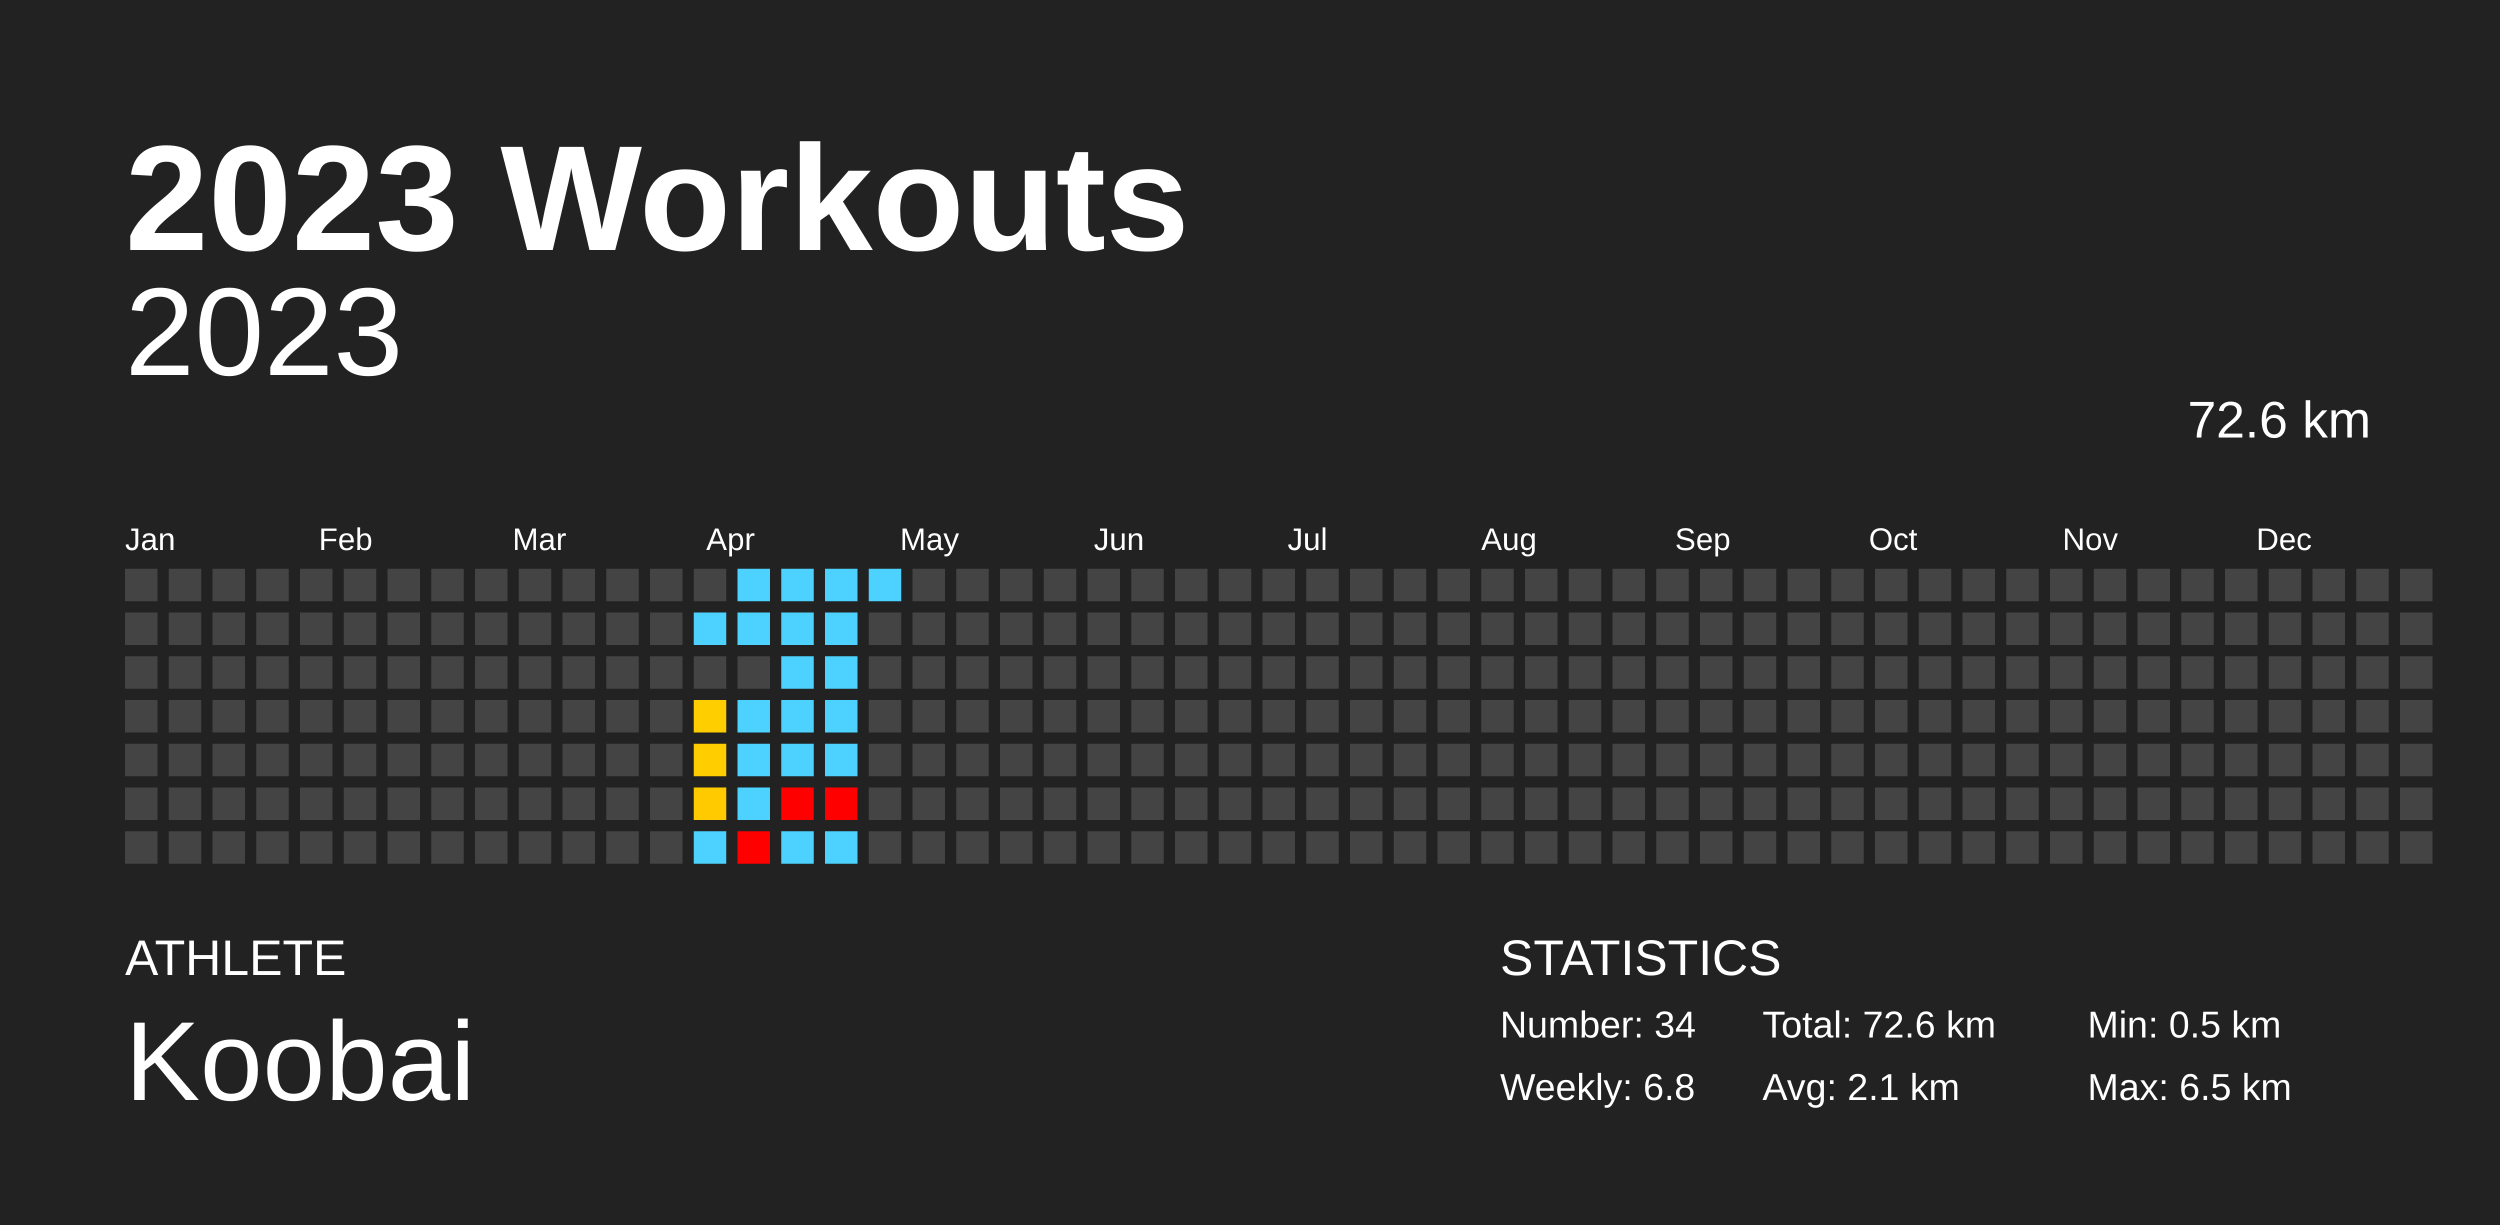
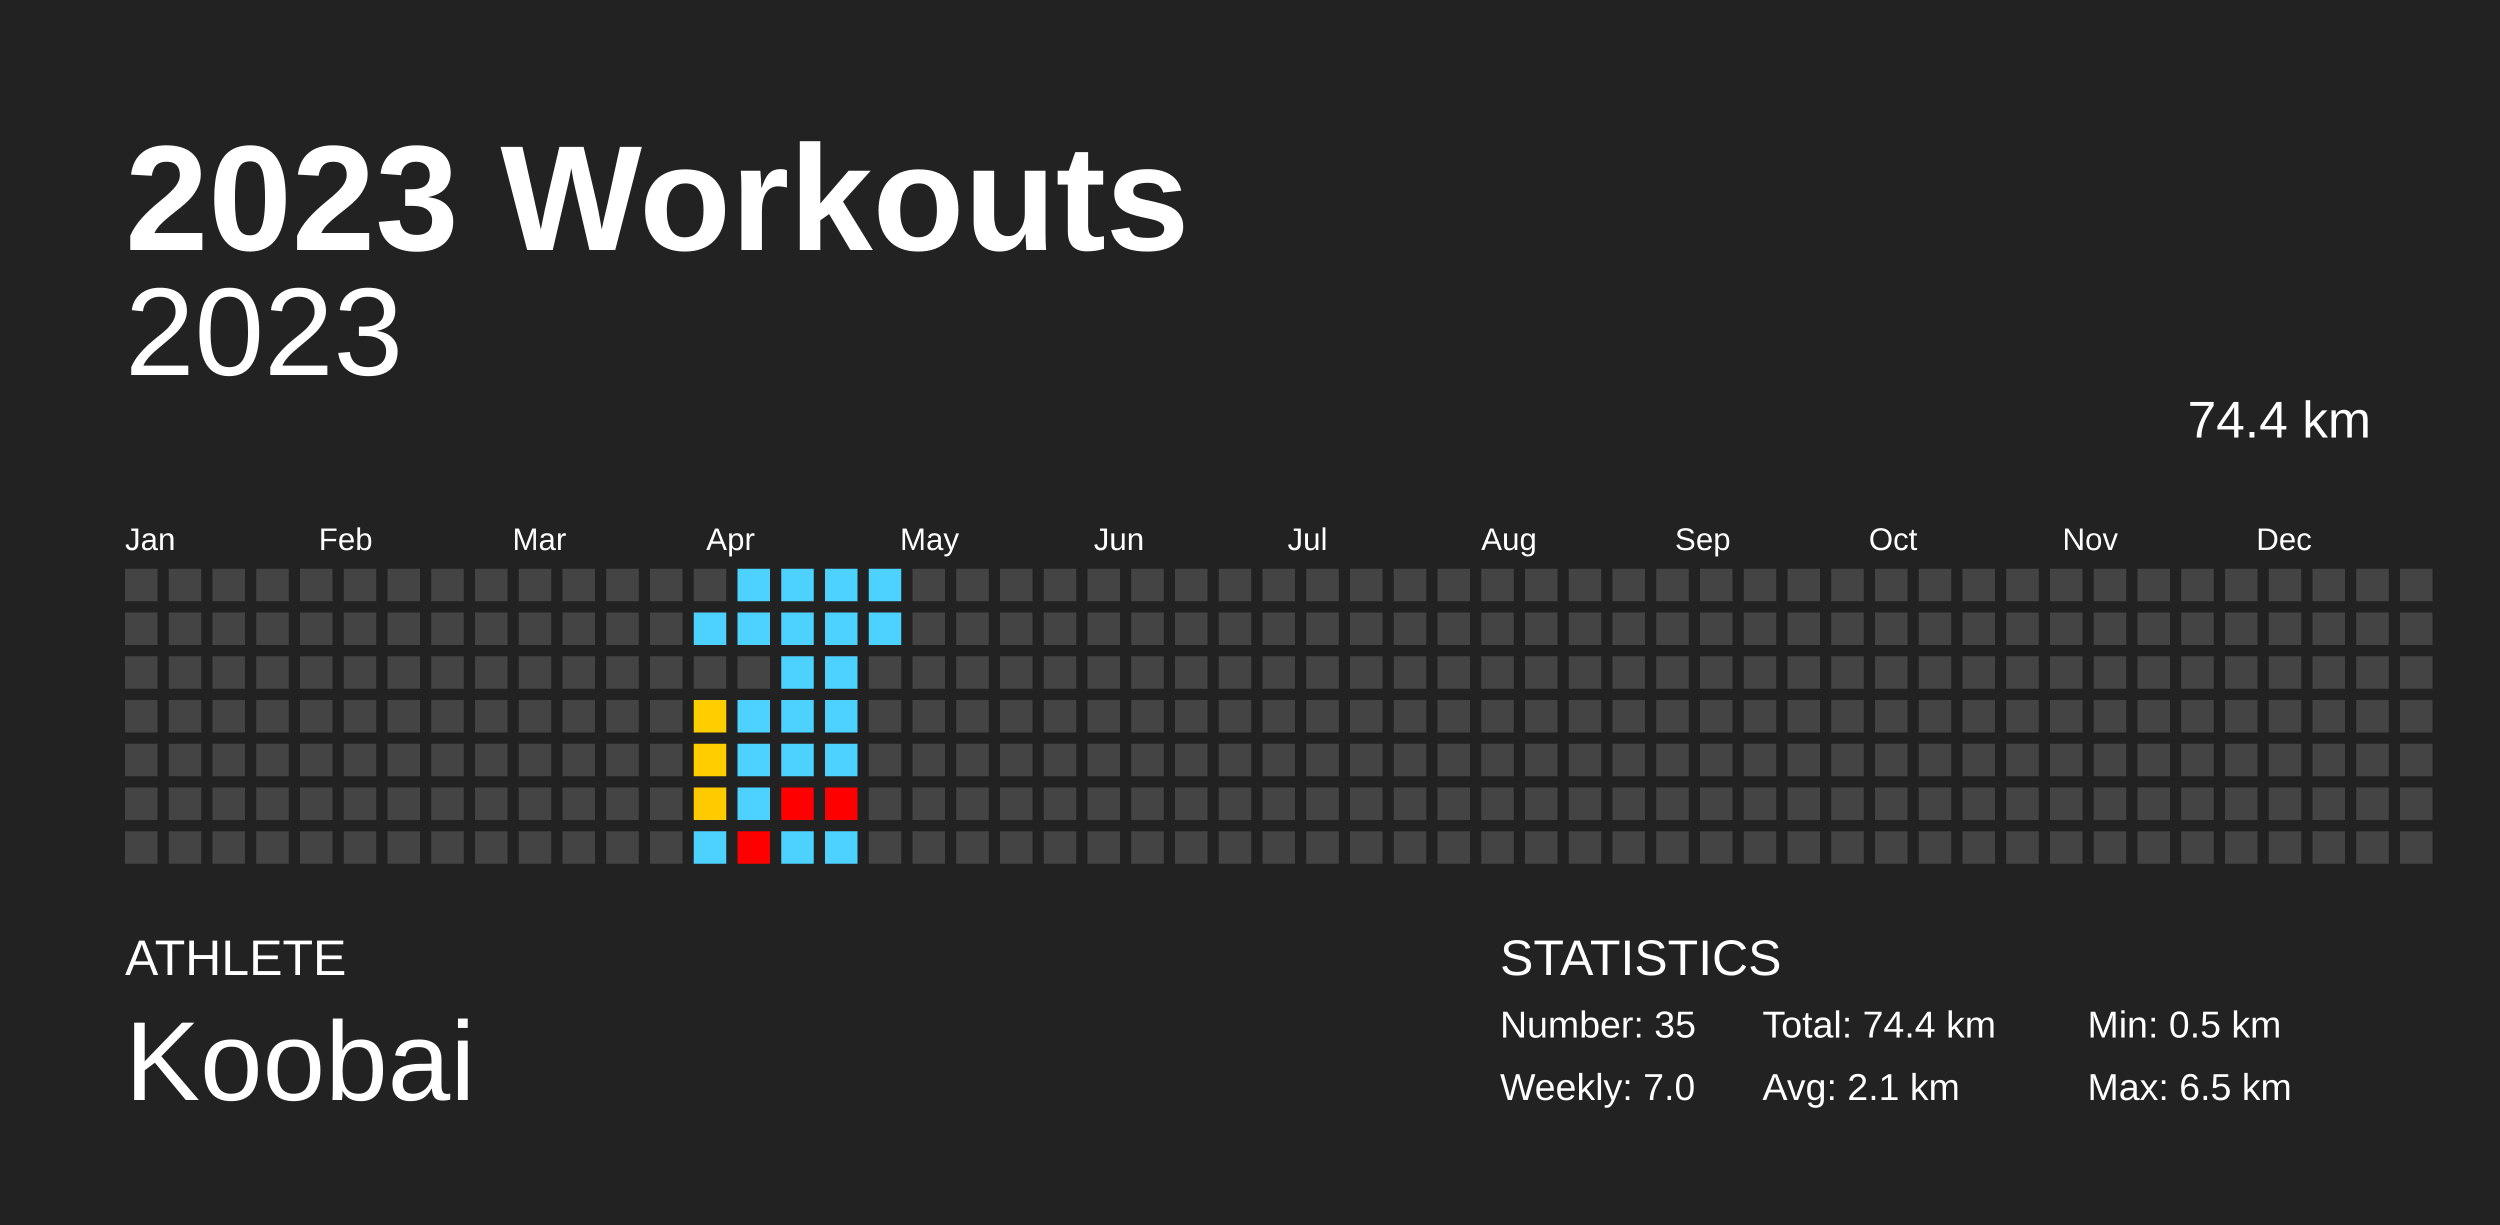
<svg xmlns="http://www.w3.org/2000/svg" baseProfile="full" height="98mm" version="1.1" viewBox="0,0,200,98" width="200mm">
  <defs />
  <rect fill="#222222" height="98" width="200" x="0" y="0" />
  <text fill="#FFFFFF" style="font-size:12px; font-family:Arial; font-weight:bold;" x="10" y="20">2023 Workouts</text>
  <text fill="#FFFFFF" style="font-size:4px; font-family:Arial" x="10" y="78">ATHLETE</text>
  <text fill="#FFFFFF" style="font-size:9px; font-family:Arial" x="10" y="88">Koobai</text>
  <text fill="#FFFFFF" style="font-size:4px; font-family:Arial" x="120" y="78">STATISTICS</text>
-   <text fill="#FFFFFF" style="font-size:3px; font-family:Arial" x="120" y="83">Number: 34</text>
-   <text fill="#FFFFFF" style="font-size:3px; font-family:Arial" x="120" y="88">Weekly: 6.8</text>
-   <text fill="#FFFFFF" style="font-size:3px; font-family:Arial" x="141" y="83">Total: 72.6 km</text>
+   <text fill="#FFFFFF" style="font-size:3px; font-family:Arial" x="120" y="83">Number: 35</text>
+   <text fill="#FFFFFF" style="font-size:3px; font-family:Arial" x="120" y="88">Weekly: 7.0</text>
+   <text fill="#FFFFFF" style="font-size:3px; font-family:Arial" x="141" y="83">Total: 74.4 km</text>
  <text fill="#FFFFFF" style="font-size:3px; font-family:Arial" x="141" y="88">Avg: 2.1 km</text>
  <text fill="#FFFFFF" style="font-size:3px; font-family:Arial" x="167" y="83">Min: 0.5 km</text>
  <text fill="#FFFFFF" style="font-size:3px; font-family:Arial" x="167" y="88">Max: 6.5 km</text>
  <text alignment-baseline="hanging" fill="#FFFFFF" style="font-size:10.0px; font-family:Arial;" x="10" y="30">2023</text>
-   <text alignment-baseline="hanging" fill="#FFFFFF" style="font-size:4.125px; font-family:Arial;" x="175" y="35">72.6 km</text>
+   <text alignment-baseline="hanging" fill="#FFFFFF" style="font-size:4.125px; font-family:Arial;" x="175" y="35">74.4 km</text>
  <text fill="#FFFFFF" style="font-size:2.5px; font-family:Arial" x="10.0" y="44">Jan</text>
  <text fill="#FFFFFF" style="font-size:2.5px; font-family:Arial" x="25.5" y="44">Feb</text>
  <text fill="#FFFFFF" style="font-size:2.5px; font-family:Arial" x="41.0" y="44">Mar</text>
  <text fill="#FFFFFF" style="font-size:2.5px; font-family:Arial" x="56.5" y="44">Apr</text>
  <text fill="#FFFFFF" style="font-size:2.5px; font-family:Arial" x="72.0" y="44">May</text>
  <text fill="#FFFFFF" style="font-size:2.5px; font-family:Arial" x="87.5" y="44">Jun</text>
  <text fill="#FFFFFF" style="font-size:2.5px; font-family:Arial" x="103.0" y="44">Jul</text>
  <text fill="#FFFFFF" style="font-size:2.5px; font-family:Arial" x="118.5" y="44">Aug</text>
  <text fill="#FFFFFF" style="font-size:2.5px; font-family:Arial" x="134.0" y="44">Sep</text>
  <text fill="#FFFFFF" style="font-size:2.5px; font-family:Arial" x="149.5" y="44">Oct</text>
  <text fill="#FFFFFF" style="font-size:2.5px; font-family:Arial" x="165.0" y="44">Nov</text>
  <text fill="#FFFFFF" style="font-size:2.5px; font-family:Arial" x="180.5" y="44">Dec</text>
  <rect fill="#444444" height="2.6" width="2.6" x="10.0" y="45.5" />
  <rect fill="#444444" height="2.6" width="2.6" x="10.0" y="49.0" />
  <rect fill="#444444" height="2.6" width="2.6" x="10.0" y="52.5" />
  <rect fill="#444444" height="2.6" width="2.6" x="10.0" y="56.0" />
  <rect fill="#444444" height="2.6" width="2.6" x="10.0" y="59.5" />
  <rect fill="#444444" height="2.6" width="2.6" x="10.0" y="63.0" />
  <rect fill="#444444" height="2.6" width="2.6" x="10.0" y="66.5" />
  <rect fill="#444444" height="2.6" width="2.6" x="13.5" y="45.5" />
  <rect fill="#444444" height="2.6" width="2.6" x="13.5" y="49.0" />
  <rect fill="#444444" height="2.6" width="2.6" x="13.5" y="52.5" />
  <rect fill="#444444" height="2.6" width="2.6" x="13.5" y="56.0" />
  <rect fill="#444444" height="2.6" width="2.6" x="13.5" y="59.5" />
  <rect fill="#444444" height="2.6" width="2.6" x="13.5" y="63.0" />
  <rect fill="#444444" height="2.6" width="2.6" x="13.5" y="66.5" />
  <rect fill="#444444" height="2.6" width="2.6" x="17.0" y="45.5" />
  <rect fill="#444444" height="2.6" width="2.6" x="17.0" y="49.0" />
  <rect fill="#444444" height="2.6" width="2.6" x="17.0" y="52.5" />
  <rect fill="#444444" height="2.6" width="2.6" x="17.0" y="56.0" />
  <rect fill="#444444" height="2.6" width="2.6" x="17.0" y="59.5" />
  <rect fill="#444444" height="2.6" width="2.6" x="17.0" y="63.0" />
  <rect fill="#444444" height="2.6" width="2.6" x="17.0" y="66.5" />
  <rect fill="#444444" height="2.6" width="2.6" x="20.5" y="45.5" />
  <rect fill="#444444" height="2.6" width="2.6" x="20.5" y="49.0" />
  <rect fill="#444444" height="2.6" width="2.6" x="20.5" y="52.5" />
  <rect fill="#444444" height="2.6" width="2.6" x="20.5" y="56.0" />
  <rect fill="#444444" height="2.6" width="2.6" x="20.5" y="59.5" />
  <rect fill="#444444" height="2.6" width="2.6" x="20.5" y="63.0" />
  <rect fill="#444444" height="2.6" width="2.6" x="20.5" y="66.5" />
  <rect fill="#444444" height="2.6" width="2.6" x="24.0" y="45.5" />
  <rect fill="#444444" height="2.6" width="2.6" x="24.0" y="49.0" />
  <rect fill="#444444" height="2.6" width="2.6" x="24.0" y="52.5" />
  <rect fill="#444444" height="2.6" width="2.6" x="24.0" y="56.0" />
  <rect fill="#444444" height="2.6" width="2.6" x="24.0" y="59.5" />
  <rect fill="#444444" height="2.6" width="2.6" x="24.0" y="63.0" />
  <rect fill="#444444" height="2.6" width="2.6" x="24.0" y="66.5" />
  <rect fill="#444444" height="2.6" width="2.6" x="27.5" y="45.5" />
  <rect fill="#444444" height="2.6" width="2.6" x="27.5" y="49.0" />
  <rect fill="#444444" height="2.6" width="2.6" x="27.5" y="52.5" />
  <rect fill="#444444" height="2.6" width="2.6" x="27.5" y="56.0" />
  <rect fill="#444444" height="2.6" width="2.6" x="27.5" y="59.5" />
  <rect fill="#444444" height="2.6" width="2.6" x="27.5" y="63.0" />
  <rect fill="#444444" height="2.6" width="2.6" x="27.5" y="66.5" />
  <rect fill="#444444" height="2.6" width="2.6" x="31.0" y="45.5" />
  <rect fill="#444444" height="2.6" width="2.6" x="31.0" y="49.0" />
  <rect fill="#444444" height="2.6" width="2.6" x="31.0" y="52.5" />
  <rect fill="#444444" height="2.6" width="2.6" x="31.0" y="56.0" />
  <rect fill="#444444" height="2.6" width="2.6" x="31.0" y="59.5" />
  <rect fill="#444444" height="2.6" width="2.6" x="31.0" y="63.0" />
  <rect fill="#444444" height="2.6" width="2.6" x="31.0" y="66.5" />
  <rect fill="#444444" height="2.6" width="2.6" x="34.5" y="45.5" />
  <rect fill="#444444" height="2.6" width="2.6" x="34.5" y="49.0" />
  <rect fill="#444444" height="2.6" width="2.6" x="34.5" y="52.5" />
  <rect fill="#444444" height="2.6" width="2.6" x="34.5" y="56.0" />
  <rect fill="#444444" height="2.6" width="2.6" x="34.5" y="59.5" />
  <rect fill="#444444" height="2.6" width="2.6" x="34.5" y="63.0" />
  <rect fill="#444444" height="2.6" width="2.6" x="34.5" y="66.5" />
  <rect fill="#444444" height="2.6" width="2.6" x="38.0" y="45.5" />
  <rect fill="#444444" height="2.6" width="2.6" x="38.0" y="49.0" />
  <rect fill="#444444" height="2.6" width="2.6" x="38.0" y="52.5" />
  <rect fill="#444444" height="2.6" width="2.6" x="38.0" y="56.0" />
  <rect fill="#444444" height="2.6" width="2.6" x="38.0" y="59.5" />
  <rect fill="#444444" height="2.6" width="2.6" x="38.0" y="63.0" />
  <rect fill="#444444" height="2.6" width="2.6" x="38.0" y="66.5" />
  <rect fill="#444444" height="2.6" width="2.6" x="41.5" y="45.5" />
  <rect fill="#444444" height="2.6" width="2.6" x="41.5" y="49.0" />
  <rect fill="#444444" height="2.6" width="2.6" x="41.5" y="52.5" />
  <rect fill="#444444" height="2.6" width="2.6" x="41.5" y="56.0" />
  <rect fill="#444444" height="2.6" width="2.6" x="41.5" y="59.5" />
  <rect fill="#444444" height="2.6" width="2.6" x="41.5" y="63.0" />
  <rect fill="#444444" height="2.6" width="2.6" x="41.5" y="66.5" />
  <rect fill="#444444" height="2.6" width="2.6" x="45.0" y="45.5" />
  <rect fill="#444444" height="2.6" width="2.6" x="45.0" y="49.0" />
  <rect fill="#444444" height="2.6" width="2.6" x="45.0" y="52.5" />
  <rect fill="#444444" height="2.6" width="2.6" x="45.0" y="56.0" />
  <rect fill="#444444" height="2.6" width="2.6" x="45.0" y="59.5" />
  <rect fill="#444444" height="2.6" width="2.6" x="45.0" y="63.0" />
  <rect fill="#444444" height="2.6" width="2.6" x="45.0" y="66.5" />
  <rect fill="#444444" height="2.6" width="2.6" x="48.5" y="45.5" />
  <rect fill="#444444" height="2.6" width="2.6" x="48.5" y="49.0" />
  <rect fill="#444444" height="2.6" width="2.6" x="48.5" y="52.5" />
  <rect fill="#444444" height="2.6" width="2.6" x="48.5" y="56.0" />
  <rect fill="#444444" height="2.6" width="2.6" x="48.5" y="59.5" />
  <rect fill="#444444" height="2.6" width="2.6" x="48.5" y="63.0" />
  <rect fill="#444444" height="2.6" width="2.6" x="48.5" y="66.5" />
  <rect fill="#444444" height="2.6" width="2.6" x="52.0" y="45.5" />
  <rect fill="#444444" height="2.6" width="2.6" x="52.0" y="49.0" />
  <rect fill="#444444" height="2.6" width="2.6" x="52.0" y="52.5" />
  <rect fill="#444444" height="2.6" width="2.6" x="52.0" y="56.0" />
  <rect fill="#444444" height="2.6" width="2.6" x="52.0" y="59.5" />
  <rect fill="#444444" height="2.6" width="2.6" x="52.0" y="63.0" />
  <rect fill="#444444" height="2.6" width="2.6" x="52.0" y="66.5" />
  <rect fill="#444444" height="2.6" width="2.6" x="55.5" y="45.5" />
  <rect fill="#4dd2ff" height="2.6" width="2.6" x="55.5" y="49.0" />
  <rect fill="#444444" height="2.6" width="2.6" x="55.5" y="52.5" />
  <rect fill="#ffce00" height="2.6" width="2.6" x="55.5" y="56.0" />
  <rect fill="#ffcd00" height="2.6" width="2.6" x="55.5" y="59.5" />
  <rect fill="#ffcb00" height="2.6" width="2.6" x="55.5" y="63.0" />
  <rect fill="#4dd2ff" height="2.6" width="2.6" x="55.5" y="66.5" />
  <rect fill="#4dd2ff" height="2.6" width="2.6" x="59.0" y="45.5" />
  <rect fill="#4dd2ff" height="2.6" width="2.6" x="59.0" y="49.0" />
  <rect fill="#444444" height="2.6" width="2.6" x="59.0" y="52.5" />
  <rect fill="#4dd2ff" height="2.6" width="2.6" x="59.0" y="56.0" />
  <rect fill="#4dd2ff" height="2.6" width="2.6" x="59.0" y="59.5" />
  <rect fill="#4dd2ff" height="2.6" width="2.6" x="59.0" y="63.0" />
  <rect fill="red" height="2.6" width="2.6" x="59.0" y="66.5" />
  <rect fill="#4dd2ff" height="2.6" width="2.6" x="62.5" y="45.5" />
  <rect fill="#4dd2ff" height="2.6" width="2.6" x="62.5" y="49.0" />
  <rect fill="#4dd2ff" height="2.6" width="2.6" x="62.5" y="52.5" />
  <rect fill="#4dd2ff" height="2.6" width="2.6" x="62.5" y="56.0" />
  <rect fill="#4dd2ff" height="2.6" width="2.6" x="62.5" y="59.5" />
  <rect fill="red" height="2.6" width="2.6" x="62.5" y="63.0" />
  <rect fill="#4dd2ff" height="2.6" width="2.6" x="62.5" y="66.5" />
  <rect fill="#4dd2ff" height="2.6" width="2.6" x="66.0" y="45.5" />
  <rect fill="#4dd2ff" height="2.6" width="2.6" x="66.0" y="49.0" />
  <rect fill="#4dd2ff" height="2.6" width="2.6" x="66.0" y="52.5" />
  <rect fill="#4dd2ff" height="2.6" width="2.6" x="66.0" y="56.0" />
  <rect fill="#4dd2ff" height="2.6" width="2.6" x="66.0" y="59.5" />
  <rect fill="red" height="2.6" width="2.6" x="66.0" y="63.0" />
  <rect fill="#4dd2ff" height="2.6" width="2.6" x="66.0" y="66.5" />
  <rect fill="#4dd2ff" height="2.6" width="2.6" x="69.5" y="45.5" />
-   <rect fill="#444444" height="2.6" width="2.6" x="69.5" y="49.0" />
+   <rect fill="#4dd2ff" height="2.6" width="2.6" x="69.5" y="49.0" />
  <rect fill="#444444" height="2.6" width="2.6" x="69.5" y="52.5" />
  <rect fill="#444444" height="2.6" width="2.6" x="69.5" y="56.0" />
  <rect fill="#444444" height="2.6" width="2.6" x="69.5" y="59.5" />
  <rect fill="#444444" height="2.6" width="2.6" x="69.5" y="63.0" />
  <rect fill="#444444" height="2.6" width="2.6" x="69.5" y="66.5" />
  <rect fill="#444444" height="2.6" width="2.6" x="73.0" y="45.5" />
  <rect fill="#444444" height="2.6" width="2.6" x="73.0" y="49.0" />
  <rect fill="#444444" height="2.6" width="2.6" x="73.0" y="52.5" />
  <rect fill="#444444" height="2.6" width="2.6" x="73.0" y="56.0" />
  <rect fill="#444444" height="2.6" width="2.6" x="73.0" y="59.5" />
  <rect fill="#444444" height="2.6" width="2.6" x="73.0" y="63.0" />
  <rect fill="#444444" height="2.6" width="2.6" x="73.0" y="66.5" />
  <rect fill="#444444" height="2.6" width="2.6" x="76.5" y="45.5" />
  <rect fill="#444444" height="2.6" width="2.6" x="76.5" y="49.0" />
  <rect fill="#444444" height="2.6" width="2.6" x="76.5" y="52.5" />
  <rect fill="#444444" height="2.6" width="2.6" x="76.5" y="56.0" />
  <rect fill="#444444" height="2.6" width="2.6" x="76.5" y="59.5" />
  <rect fill="#444444" height="2.6" width="2.6" x="76.5" y="63.0" />
  <rect fill="#444444" height="2.6" width="2.6" x="76.5" y="66.5" />
  <rect fill="#444444" height="2.6" width="2.6" x="80.0" y="45.5" />
  <rect fill="#444444" height="2.6" width="2.6" x="80.0" y="49.0" />
  <rect fill="#444444" height="2.6" width="2.6" x="80.0" y="52.5" />
  <rect fill="#444444" height="2.6" width="2.6" x="80.0" y="56.0" />
  <rect fill="#444444" height="2.6" width="2.6" x="80.0" y="59.5" />
  <rect fill="#444444" height="2.6" width="2.6" x="80.0" y="63.0" />
  <rect fill="#444444" height="2.6" width="2.6" x="80.0" y="66.5" />
  <rect fill="#444444" height="2.6" width="2.6" x="83.5" y="45.5" />
  <rect fill="#444444" height="2.6" width="2.6" x="83.5" y="49.0" />
  <rect fill="#444444" height="2.6" width="2.6" x="83.5" y="52.5" />
  <rect fill="#444444" height="2.6" width="2.6" x="83.5" y="56.0" />
  <rect fill="#444444" height="2.6" width="2.6" x="83.5" y="59.5" />
  <rect fill="#444444" height="2.6" width="2.6" x="83.5" y="63.0" />
  <rect fill="#444444" height="2.6" width="2.6" x="83.5" y="66.5" />
  <rect fill="#444444" height="2.6" width="2.6" x="87.0" y="45.5" />
  <rect fill="#444444" height="2.6" width="2.6" x="87.0" y="49.0" />
  <rect fill="#444444" height="2.6" width="2.6" x="87.0" y="52.5" />
  <rect fill="#444444" height="2.6" width="2.6" x="87.0" y="56.0" />
  <rect fill="#444444" height="2.6" width="2.6" x="87.0" y="59.5" />
  <rect fill="#444444" height="2.6" width="2.6" x="87.0" y="63.0" />
  <rect fill="#444444" height="2.6" width="2.6" x="87.0" y="66.5" />
  <rect fill="#444444" height="2.6" width="2.6" x="90.5" y="45.5" />
  <rect fill="#444444" height="2.6" width="2.6" x="90.5" y="49.0" />
  <rect fill="#444444" height="2.6" width="2.6" x="90.5" y="52.5" />
  <rect fill="#444444" height="2.6" width="2.6" x="90.5" y="56.0" />
  <rect fill="#444444" height="2.6" width="2.6" x="90.5" y="59.5" />
  <rect fill="#444444" height="2.6" width="2.6" x="90.5" y="63.0" />
  <rect fill="#444444" height="2.6" width="2.6" x="90.5" y="66.5" />
  <rect fill="#444444" height="2.6" width="2.6" x="94.0" y="45.5" />
  <rect fill="#444444" height="2.6" width="2.6" x="94.0" y="49.0" />
  <rect fill="#444444" height="2.6" width="2.6" x="94.0" y="52.5" />
  <rect fill="#444444" height="2.6" width="2.6" x="94.0" y="56.0" />
  <rect fill="#444444" height="2.6" width="2.6" x="94.0" y="59.5" />
  <rect fill="#444444" height="2.6" width="2.6" x="94.0" y="63.0" />
  <rect fill="#444444" height="2.6" width="2.6" x="94.0" y="66.5" />
  <rect fill="#444444" height="2.6" width="2.6" x="97.5" y="45.5" />
  <rect fill="#444444" height="2.6" width="2.6" x="97.5" y="49.0" />
  <rect fill="#444444" height="2.6" width="2.6" x="97.5" y="52.5" />
  <rect fill="#444444" height="2.6" width="2.6" x="97.5" y="56.0" />
  <rect fill="#444444" height="2.6" width="2.6" x="97.5" y="59.5" />
  <rect fill="#444444" height="2.6" width="2.6" x="97.5" y="63.0" />
  <rect fill="#444444" height="2.6" width="2.6" x="97.5" y="66.5" />
  <rect fill="#444444" height="2.6" width="2.6" x="101.0" y="45.5" />
  <rect fill="#444444" height="2.6" width="2.6" x="101.0" y="49.0" />
  <rect fill="#444444" height="2.6" width="2.6" x="101.0" y="52.5" />
  <rect fill="#444444" height="2.6" width="2.6" x="101.0" y="56.0" />
  <rect fill="#444444" height="2.6" width="2.6" x="101.0" y="59.5" />
  <rect fill="#444444" height="2.6" width="2.6" x="101.0" y="63.0" />
  <rect fill="#444444" height="2.6" width="2.6" x="101.0" y="66.5" />
  <rect fill="#444444" height="2.6" width="2.6" x="104.5" y="45.5" />
  <rect fill="#444444" height="2.6" width="2.6" x="104.5" y="49.0" />
  <rect fill="#444444" height="2.6" width="2.6" x="104.5" y="52.5" />
  <rect fill="#444444" height="2.6" width="2.6" x="104.5" y="56.0" />
  <rect fill="#444444" height="2.6" width="2.6" x="104.5" y="59.5" />
  <rect fill="#444444" height="2.6" width="2.6" x="104.5" y="63.0" />
  <rect fill="#444444" height="2.6" width="2.6" x="104.5" y="66.5" />
  <rect fill="#444444" height="2.6" width="2.6" x="108.0" y="45.5" />
  <rect fill="#444444" height="2.6" width="2.6" x="108.0" y="49.0" />
  <rect fill="#444444" height="2.6" width="2.6" x="108.0" y="52.5" />
  <rect fill="#444444" height="2.6" width="2.6" x="108.0" y="56.0" />
  <rect fill="#444444" height="2.6" width="2.6" x="108.0" y="59.5" />
  <rect fill="#444444" height="2.6" width="2.6" x="108.0" y="63.0" />
  <rect fill="#444444" height="2.6" width="2.6" x="108.0" y="66.5" />
  <rect fill="#444444" height="2.6" width="2.6" x="111.5" y="45.5" />
  <rect fill="#444444" height="2.6" width="2.6" x="111.5" y="49.0" />
  <rect fill="#444444" height="2.6" width="2.6" x="111.5" y="52.5" />
  <rect fill="#444444" height="2.6" width="2.6" x="111.5" y="56.0" />
  <rect fill="#444444" height="2.6" width="2.6" x="111.5" y="59.5" />
  <rect fill="#444444" height="2.6" width="2.6" x="111.5" y="63.0" />
  <rect fill="#444444" height="2.6" width="2.6" x="111.5" y="66.5" />
  <rect fill="#444444" height="2.6" width="2.6" x="115.0" y="45.5" />
  <rect fill="#444444" height="2.6" width="2.6" x="115.0" y="49.0" />
  <rect fill="#444444" height="2.6" width="2.6" x="115.0" y="52.5" />
  <rect fill="#444444" height="2.6" width="2.6" x="115.0" y="56.0" />
  <rect fill="#444444" height="2.6" width="2.6" x="115.0" y="59.5" />
  <rect fill="#444444" height="2.6" width="2.6" x="115.0" y="63.0" />
  <rect fill="#444444" height="2.6" width="2.6" x="115.0" y="66.5" />
  <rect fill="#444444" height="2.6" width="2.6" x="118.5" y="45.5" />
  <rect fill="#444444" height="2.6" width="2.6" x="118.5" y="49.0" />
  <rect fill="#444444" height="2.6" width="2.6" x="118.5" y="52.5" />
  <rect fill="#444444" height="2.6" width="2.6" x="118.5" y="56.0" />
  <rect fill="#444444" height="2.6" width="2.6" x="118.5" y="59.5" />
  <rect fill="#444444" height="2.6" width="2.6" x="118.5" y="63.0" />
  <rect fill="#444444" height="2.6" width="2.6" x="118.5" y="66.5" />
  <rect fill="#444444" height="2.6" width="2.6" x="122.0" y="45.5" />
  <rect fill="#444444" height="2.6" width="2.6" x="122.0" y="49.0" />
  <rect fill="#444444" height="2.6" width="2.6" x="122.0" y="52.5" />
  <rect fill="#444444" height="2.6" width="2.6" x="122.0" y="56.0" />
  <rect fill="#444444" height="2.6" width="2.6" x="122.0" y="59.5" />
  <rect fill="#444444" height="2.6" width="2.6" x="122.0" y="63.0" />
  <rect fill="#444444" height="2.6" width="2.6" x="122.0" y="66.5" />
  <rect fill="#444444" height="2.6" width="2.6" x="125.5" y="45.5" />
  <rect fill="#444444" height="2.6" width="2.6" x="125.5" y="49.0" />
  <rect fill="#444444" height="2.6" width="2.6" x="125.5" y="52.5" />
  <rect fill="#444444" height="2.6" width="2.6" x="125.5" y="56.0" />
  <rect fill="#444444" height="2.6" width="2.6" x="125.5" y="59.5" />
  <rect fill="#444444" height="2.6" width="2.6" x="125.5" y="63.0" />
  <rect fill="#444444" height="2.6" width="2.6" x="125.5" y="66.5" />
  <rect fill="#444444" height="2.6" width="2.6" x="129.0" y="45.5" />
  <rect fill="#444444" height="2.6" width="2.6" x="129.0" y="49.0" />
  <rect fill="#444444" height="2.6" width="2.6" x="129.0" y="52.5" />
  <rect fill="#444444" height="2.6" width="2.6" x="129.0" y="56.0" />
  <rect fill="#444444" height="2.6" width="2.6" x="129.0" y="59.5" />
  <rect fill="#444444" height="2.6" width="2.6" x="129.0" y="63.0" />
  <rect fill="#444444" height="2.6" width="2.6" x="129.0" y="66.5" />
  <rect fill="#444444" height="2.6" width="2.6" x="132.5" y="45.5" />
  <rect fill="#444444" height="2.6" width="2.6" x="132.5" y="49.0" />
  <rect fill="#444444" height="2.6" width="2.6" x="132.5" y="52.5" />
  <rect fill="#444444" height="2.6" width="2.6" x="132.5" y="56.0" />
  <rect fill="#444444" height="2.6" width="2.6" x="132.5" y="59.5" />
  <rect fill="#444444" height="2.6" width="2.6" x="132.5" y="63.0" />
  <rect fill="#444444" height="2.6" width="2.6" x="132.5" y="66.5" />
  <rect fill="#444444" height="2.6" width="2.6" x="136.0" y="45.5" />
  <rect fill="#444444" height="2.6" width="2.6" x="136.0" y="49.0" />
  <rect fill="#444444" height="2.6" width="2.6" x="136.0" y="52.5" />
  <rect fill="#444444" height="2.6" width="2.6" x="136.0" y="56.0" />
  <rect fill="#444444" height="2.6" width="2.6" x="136.0" y="59.5" />
  <rect fill="#444444" height="2.6" width="2.6" x="136.0" y="63.0" />
  <rect fill="#444444" height="2.6" width="2.6" x="136.0" y="66.5" />
  <rect fill="#444444" height="2.6" width="2.6" x="139.5" y="45.5" />
  <rect fill="#444444" height="2.6" width="2.6" x="139.5" y="49.0" />
  <rect fill="#444444" height="2.6" width="2.6" x="139.5" y="52.5" />
  <rect fill="#444444" height="2.6" width="2.6" x="139.5" y="56.0" />
  <rect fill="#444444" height="2.6" width="2.6" x="139.5" y="59.5" />
  <rect fill="#444444" height="2.6" width="2.6" x="139.5" y="63.0" />
  <rect fill="#444444" height="2.6" width="2.6" x="139.5" y="66.5" />
  <rect fill="#444444" height="2.6" width="2.6" x="143.0" y="45.5" />
  <rect fill="#444444" height="2.6" width="2.6" x="143.0" y="49.0" />
  <rect fill="#444444" height="2.6" width="2.6" x="143.0" y="52.5" />
  <rect fill="#444444" height="2.6" width="2.6" x="143.0" y="56.0" />
  <rect fill="#444444" height="2.6" width="2.6" x="143.0" y="59.5" />
  <rect fill="#444444" height="2.6" width="2.6" x="143.0" y="63.0" />
  <rect fill="#444444" height="2.6" width="2.6" x="143.0" y="66.5" />
  <rect fill="#444444" height="2.6" width="2.6" x="146.5" y="45.5" />
  <rect fill="#444444" height="2.6" width="2.6" x="146.5" y="49.0" />
  <rect fill="#444444" height="2.6" width="2.6" x="146.5" y="52.5" />
  <rect fill="#444444" height="2.6" width="2.6" x="146.5" y="56.0" />
  <rect fill="#444444" height="2.6" width="2.6" x="146.5" y="59.5" />
  <rect fill="#444444" height="2.6" width="2.6" x="146.5" y="63.0" />
  <rect fill="#444444" height="2.6" width="2.6" x="146.5" y="66.5" />
  <rect fill="#444444" height="2.6" width="2.6" x="150.0" y="45.5" />
  <rect fill="#444444" height="2.6" width="2.6" x="150.0" y="49.0" />
  <rect fill="#444444" height="2.6" width="2.6" x="150.0" y="52.5" />
  <rect fill="#444444" height="2.6" width="2.6" x="150.0" y="56.0" />
  <rect fill="#444444" height="2.6" width="2.6" x="150.0" y="59.5" />
  <rect fill="#444444" height="2.6" width="2.6" x="150.0" y="63.0" />
  <rect fill="#444444" height="2.6" width="2.6" x="150.0" y="66.5" />
  <rect fill="#444444" height="2.6" width="2.6" x="153.5" y="45.5" />
  <rect fill="#444444" height="2.6" width="2.6" x="153.5" y="49.0" />
  <rect fill="#444444" height="2.6" width="2.6" x="153.5" y="52.5" />
  <rect fill="#444444" height="2.6" width="2.6" x="153.5" y="56.0" />
  <rect fill="#444444" height="2.6" width="2.6" x="153.5" y="59.5" />
  <rect fill="#444444" height="2.6" width="2.6" x="153.5" y="63.0" />
  <rect fill="#444444" height="2.6" width="2.6" x="153.5" y="66.5" />
  <rect fill="#444444" height="2.6" width="2.6" x="157.0" y="45.5" />
  <rect fill="#444444" height="2.6" width="2.6" x="157.0" y="49.0" />
  <rect fill="#444444" height="2.6" width="2.6" x="157.0" y="52.5" />
  <rect fill="#444444" height="2.6" width="2.6" x="157.0" y="56.0" />
  <rect fill="#444444" height="2.6" width="2.6" x="157.0" y="59.5" />
  <rect fill="#444444" height="2.6" width="2.6" x="157.0" y="63.0" />
  <rect fill="#444444" height="2.6" width="2.6" x="157.0" y="66.5" />
  <rect fill="#444444" height="2.6" width="2.6" x="160.5" y="45.5" />
  <rect fill="#444444" height="2.6" width="2.6" x="160.5" y="49.0" />
  <rect fill="#444444" height="2.6" width="2.6" x="160.5" y="52.5" />
  <rect fill="#444444" height="2.6" width="2.6" x="160.5" y="56.0" />
  <rect fill="#444444" height="2.6" width="2.6" x="160.5" y="59.5" />
  <rect fill="#444444" height="2.6" width="2.6" x="160.5" y="63.0" />
  <rect fill="#444444" height="2.6" width="2.6" x="160.5" y="66.5" />
  <rect fill="#444444" height="2.6" width="2.6" x="164.0" y="45.5" />
  <rect fill="#444444" height="2.6" width="2.6" x="164.0" y="49.0" />
  <rect fill="#444444" height="2.6" width="2.6" x="164.0" y="52.5" />
  <rect fill="#444444" height="2.6" width="2.6" x="164.0" y="56.0" />
  <rect fill="#444444" height="2.6" width="2.6" x="164.0" y="59.5" />
  <rect fill="#444444" height="2.6" width="2.6" x="164.0" y="63.0" />
  <rect fill="#444444" height="2.6" width="2.6" x="164.0" y="66.5" />
  <rect fill="#444444" height="2.6" width="2.6" x="167.5" y="45.5" />
  <rect fill="#444444" height="2.6" width="2.6" x="167.5" y="49.0" />
  <rect fill="#444444" height="2.6" width="2.6" x="167.5" y="52.5" />
  <rect fill="#444444" height="2.6" width="2.6" x="167.5" y="56.0" />
  <rect fill="#444444" height="2.6" width="2.6" x="167.5" y="59.5" />
  <rect fill="#444444" height="2.6" width="2.6" x="167.5" y="63.0" />
  <rect fill="#444444" height="2.6" width="2.6" x="167.5" y="66.5" />
  <rect fill="#444444" height="2.6" width="2.6" x="171.0" y="45.5" />
  <rect fill="#444444" height="2.6" width="2.6" x="171.0" y="49.0" />
  <rect fill="#444444" height="2.6" width="2.6" x="171.0" y="52.5" />
  <rect fill="#444444" height="2.6" width="2.6" x="171.0" y="56.0" />
  <rect fill="#444444" height="2.6" width="2.6" x="171.0" y="59.5" />
  <rect fill="#444444" height="2.6" width="2.6" x="171.0" y="63.0" />
  <rect fill="#444444" height="2.6" width="2.6" x="171.0" y="66.5" />
  <rect fill="#444444" height="2.6" width="2.6" x="174.5" y="45.5" />
  <rect fill="#444444" height="2.6" width="2.6" x="174.5" y="49.0" />
  <rect fill="#444444" height="2.6" width="2.6" x="174.5" y="52.5" />
  <rect fill="#444444" height="2.6" width="2.6" x="174.5" y="56.0" />
  <rect fill="#444444" height="2.6" width="2.6" x="174.5" y="59.5" />
  <rect fill="#444444" height="2.6" width="2.6" x="174.5" y="63.0" />
  <rect fill="#444444" height="2.6" width="2.6" x="174.5" y="66.5" />
  <rect fill="#444444" height="2.6" width="2.6" x="178.0" y="45.5" />
  <rect fill="#444444" height="2.6" width="2.6" x="178.0" y="49.0" />
  <rect fill="#444444" height="2.6" width="2.6" x="178.0" y="52.5" />
  <rect fill="#444444" height="2.6" width="2.6" x="178.0" y="56.0" />
  <rect fill="#444444" height="2.6" width="2.6" x="178.0" y="59.5" />
  <rect fill="#444444" height="2.6" width="2.6" x="178.0" y="63.0" />
  <rect fill="#444444" height="2.6" width="2.6" x="178.0" y="66.5" />
  <rect fill="#444444" height="2.6" width="2.6" x="181.5" y="45.5" />
  <rect fill="#444444" height="2.6" width="2.6" x="181.5" y="49.0" />
  <rect fill="#444444" height="2.6" width="2.6" x="181.5" y="52.5" />
  <rect fill="#444444" height="2.6" width="2.6" x="181.5" y="56.0" />
  <rect fill="#444444" height="2.6" width="2.6" x="181.5" y="59.5" />
  <rect fill="#444444" height="2.6" width="2.6" x="181.5" y="63.0" />
  <rect fill="#444444" height="2.6" width="2.6" x="181.5" y="66.5" />
  <rect fill="#444444" height="2.6" width="2.6" x="185.0" y="45.5" />
  <rect fill="#444444" height="2.6" width="2.6" x="185.0" y="49.0" />
  <rect fill="#444444" height="2.6" width="2.6" x="185.0" y="52.5" />
  <rect fill="#444444" height="2.6" width="2.6" x="185.0" y="56.0" />
  <rect fill="#444444" height="2.6" width="2.6" x="185.0" y="59.5" />
  <rect fill="#444444" height="2.6" width="2.6" x="185.0" y="63.0" />
  <rect fill="#444444" height="2.6" width="2.6" x="185.0" y="66.5" />
  <rect fill="#444444" height="2.6" width="2.6" x="188.5" y="45.5" />
  <rect fill="#444444" height="2.6" width="2.6" x="188.5" y="49.0" />
  <rect fill="#444444" height="2.6" width="2.6" x="188.5" y="52.5" />
  <rect fill="#444444" height="2.6" width="2.6" x="188.5" y="56.0" />
  <rect fill="#444444" height="2.6" width="2.6" x="188.5" y="59.5" />
  <rect fill="#444444" height="2.6" width="2.6" x="188.5" y="63.0" />
  <rect fill="#444444" height="2.6" width="2.6" x="188.5" y="66.5" />
  <rect fill="#444444" height="2.6" width="2.6" x="192.0" y="45.5" />
  <rect fill="#444444" height="2.6" width="2.6" x="192.0" y="49.0" />
  <rect fill="#444444" height="2.6" width="2.6" x="192.0" y="52.5" />
  <rect fill="#444444" height="2.6" width="2.6" x="192.0" y="56.0" />
  <rect fill="#444444" height="2.6" width="2.6" x="192.0" y="59.5" />
  <rect fill="#444444" height="2.6" width="2.6" x="192.0" y="63.0" />
  <rect fill="#444444" height="2.6" width="2.6" x="192.0" y="66.5" />
</svg>
